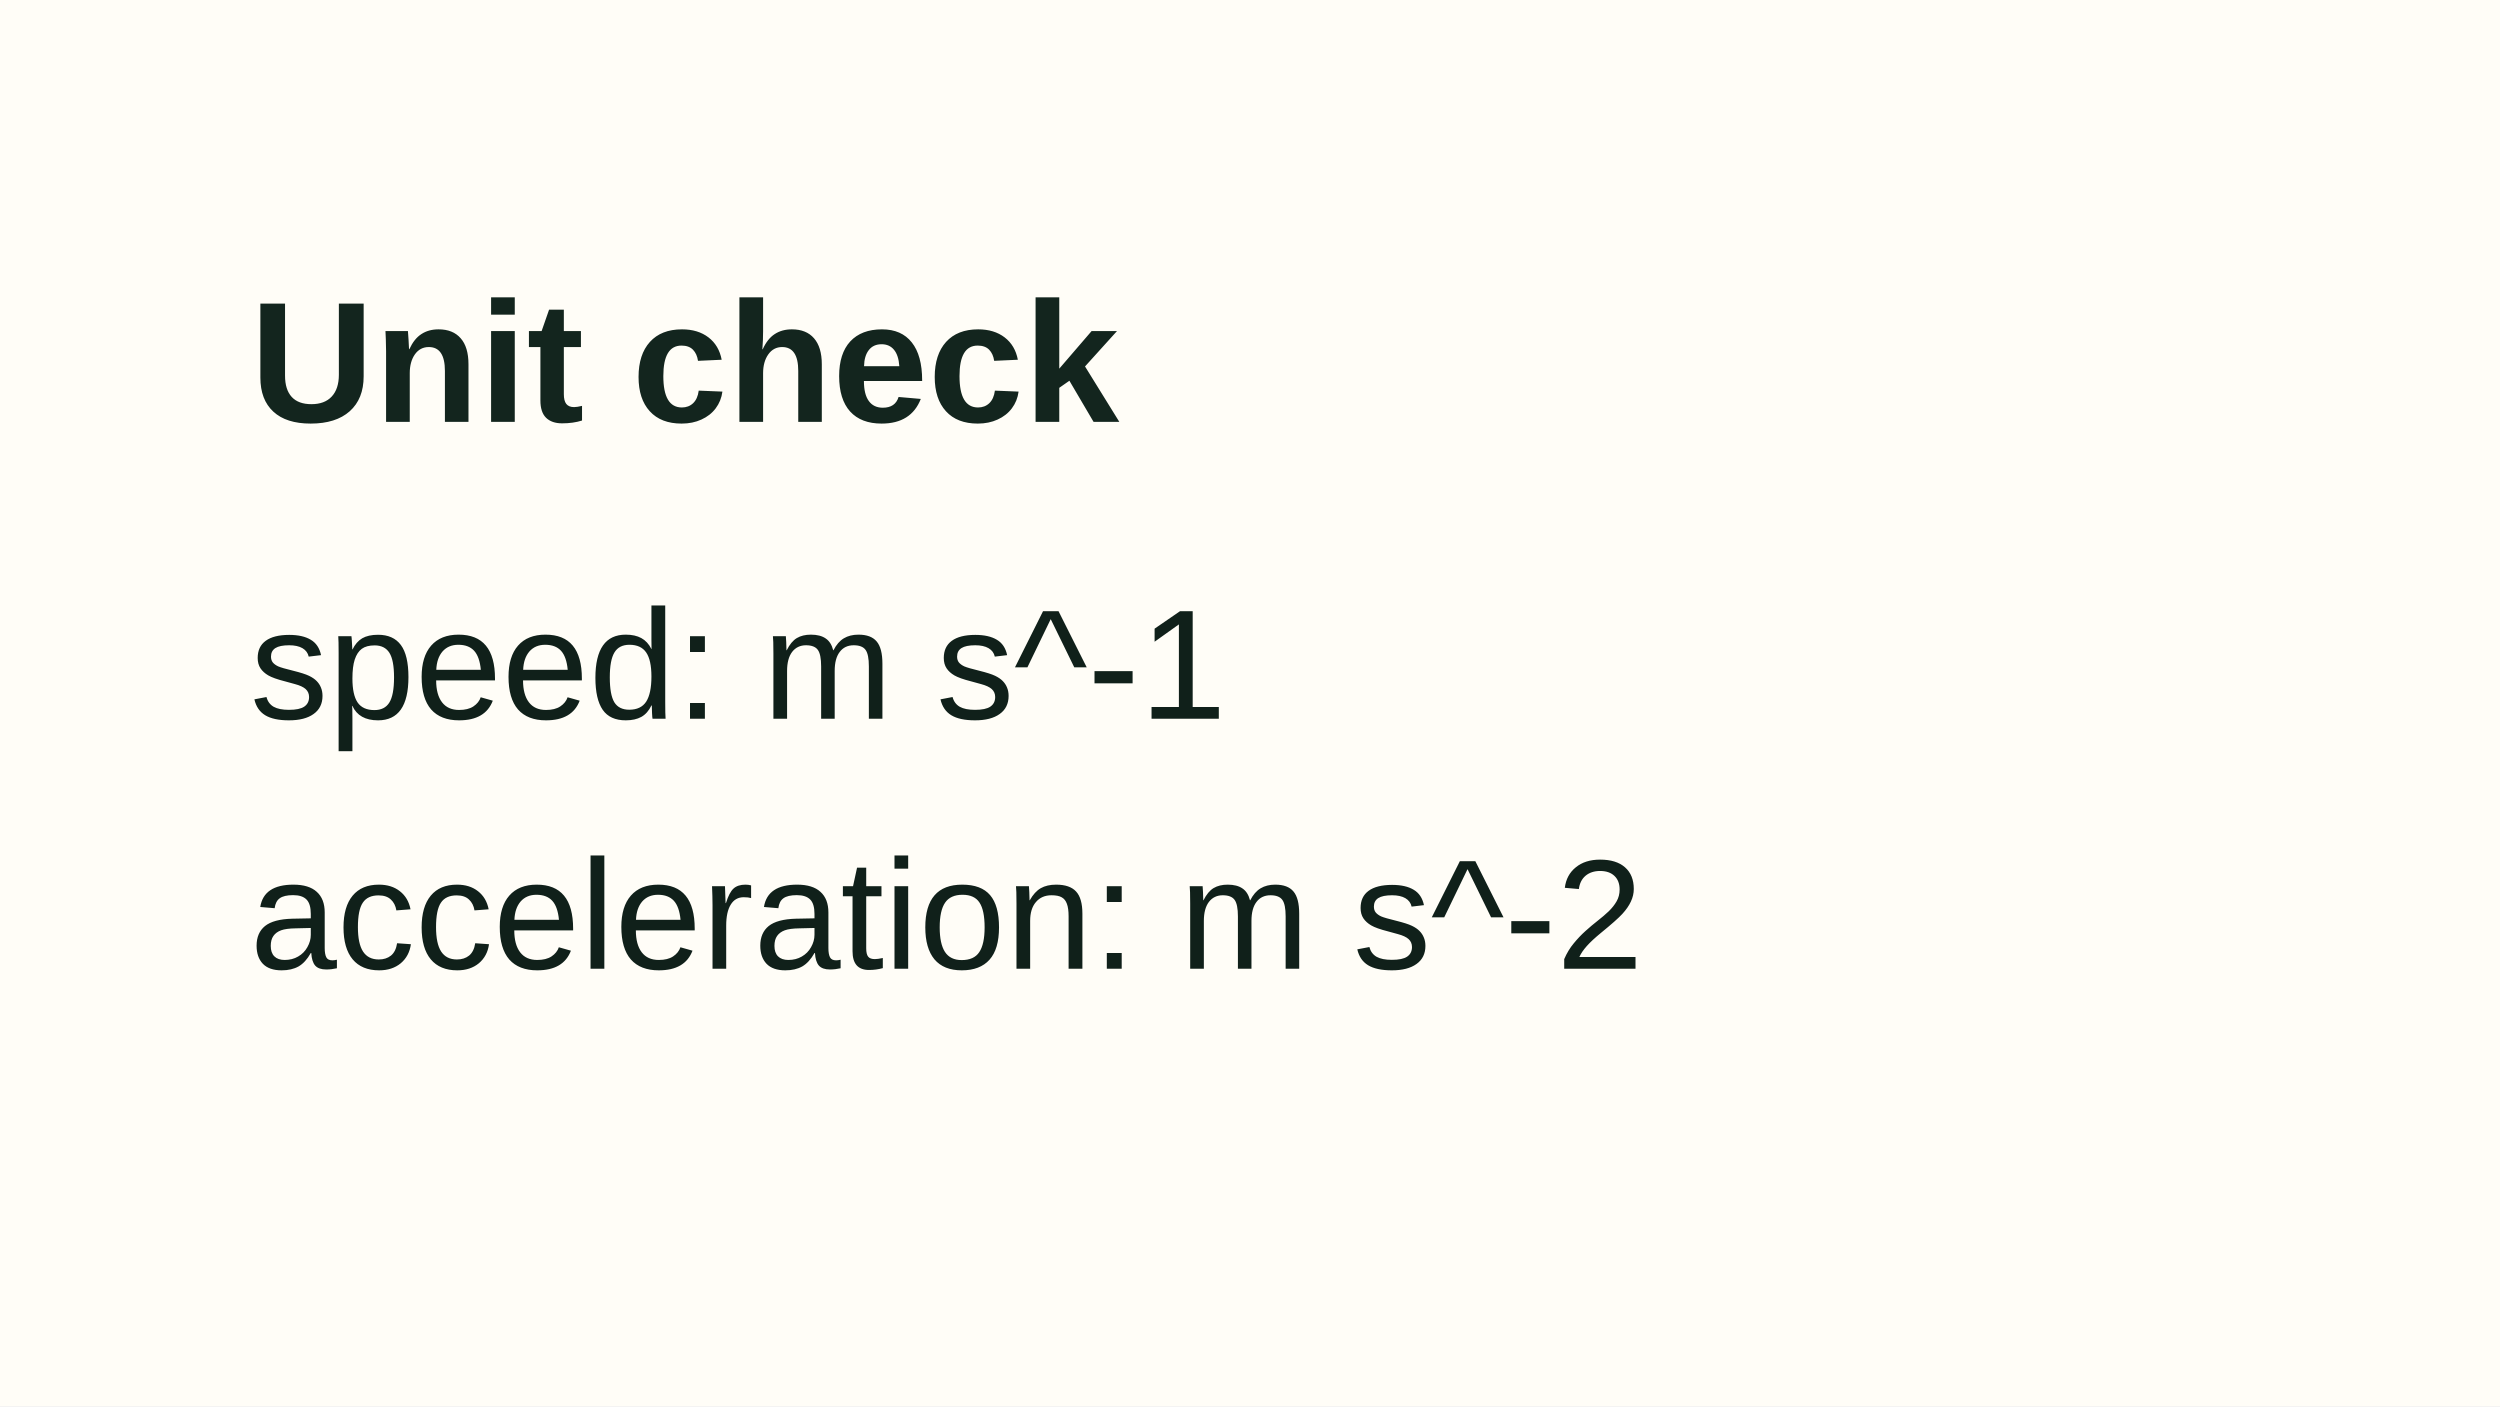
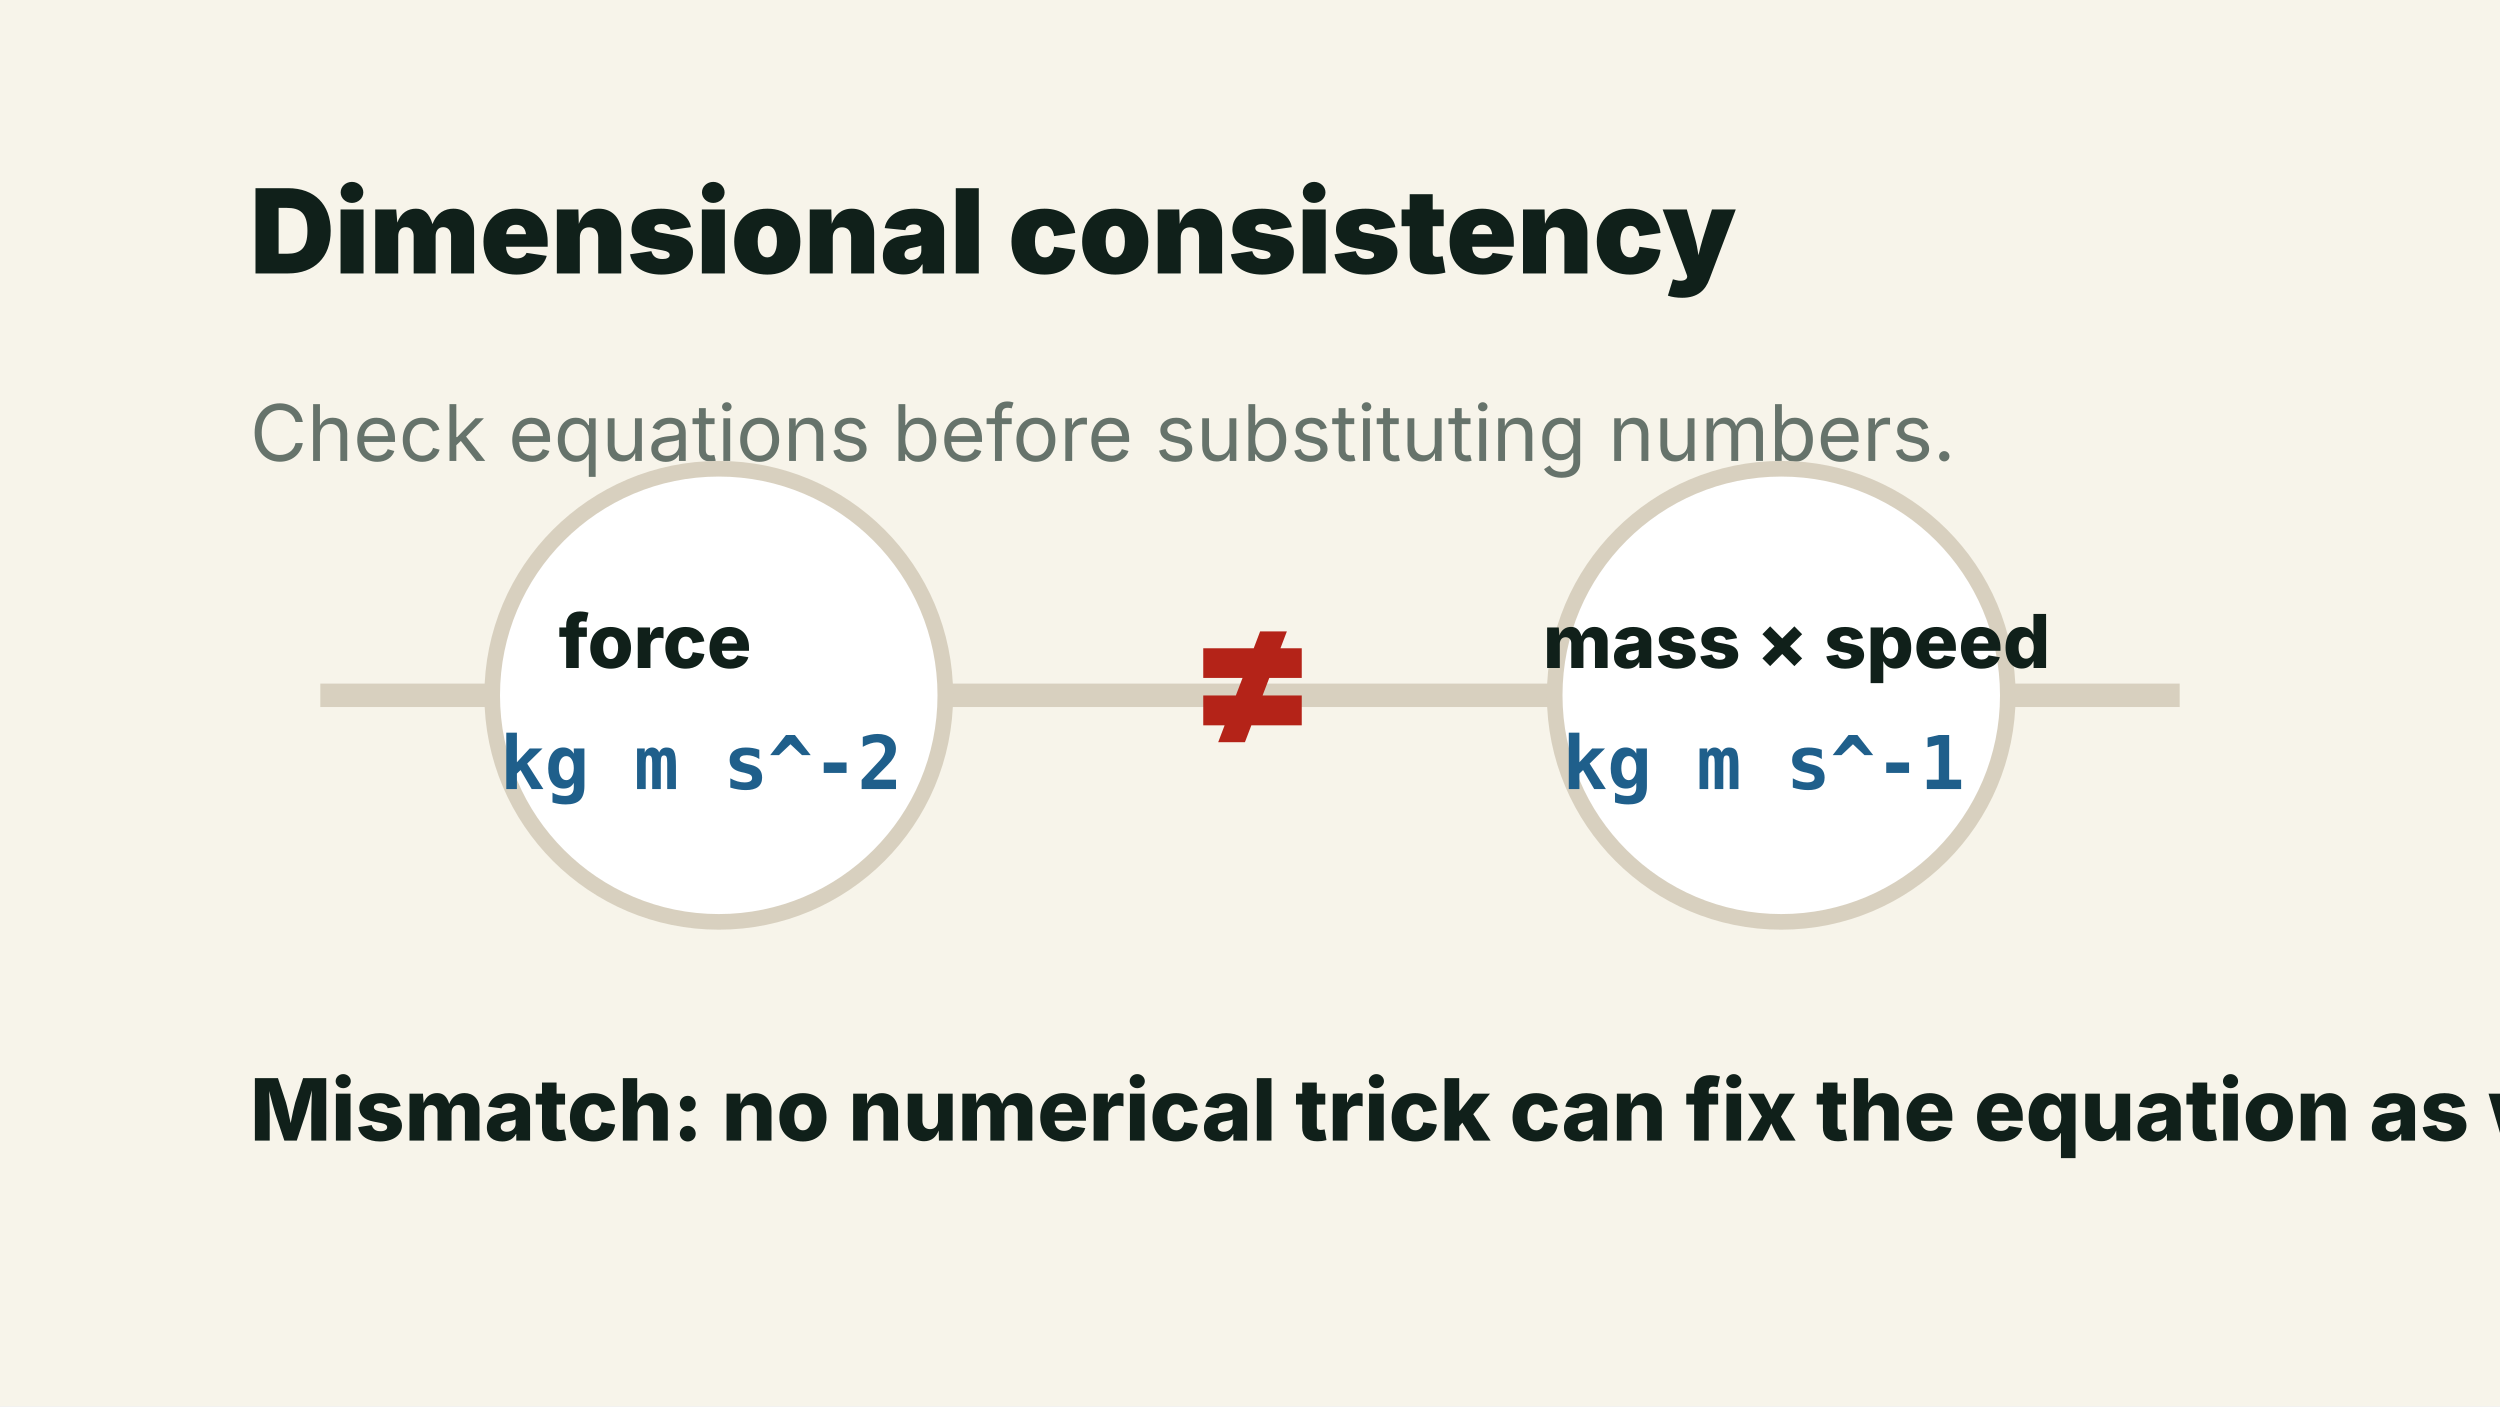
- <svg xmlns="http://www.w3.org/2000/svg" viewBox="0 0 320 180" role="img" aria-label="Unit consistency fallback">
-   <rect width="320" height="180" fill="#fffdf7" />
-   <text x="32" y="54" fill="#13251e" font-family="Arial, sans-serif" font-size="22" font-weight="700">Unit check</text>
-   <text x="32" y="92" fill="#10201a" font-family="Arial, sans-serif" font-size="20">speed: m s^-1</text>
-   <text x="32" y="124" fill="#10201a" font-family="Arial, sans-serif" font-size="20">acceleration: m s^-2</text>
+ <svg xmlns="http://www.w3.org/2000/svg" viewBox="0 0 640 360" role="img" aria-labelledby="title desc">
+   <rect width="640" height="360" fill="#f7f4ea" />
+   <text x="64" y="70" fill="#10201a" font-family="Inter,Arial,sans-serif" font-size="30" font-weight="900">Dimensional consistency</text>
+   <text x="64" y="118" fill="#66736b" font-family="Inter,Arial,sans-serif" font-size="20">Check equations before substituting numbers.</text>
+   <line x1="82" x2="558" y1="178" y2="178" stroke="#d8d0bf" stroke-width="6" />
+   <circle cx="184" cy="178" r="58" fill="#ffffff" stroke="#d8d0bf" stroke-width="4" />
+   <text x="143" y="171" fill="#10201a" font-family="Inter,Arial,sans-serif" font-size="19" font-weight="800">force</text>
+   <text x="128" y="202" fill="#1f5f8b" font-family="Consolas,monospace" font-size="19" font-weight="800">kg m s^-2</text>
+   <circle cx="456" cy="178" r="58" fill="#ffffff" stroke="#d8d0bf" stroke-width="4" />
+   <text x="395" y="171" fill="#10201a" font-family="Inter,Arial,sans-serif" font-size="19" font-weight="800">mass × speed</text>
+   <text x="400" y="202" fill="#1f5f8b" font-family="Consolas,monospace" font-size="19" font-weight="800">kg m s^-1</text>
+   <text x="304" y="190" fill="#b42318" font-family="Inter,Arial,sans-serif" font-size="48" font-weight="900">≠</text>
+   <text x="64" y="292" fill="#10201a" font-family="Inter,Arial,sans-serif" font-size="22" font-weight="800">Mismatch: no numerical trick can fix the equation as written.</text>
</svg>
